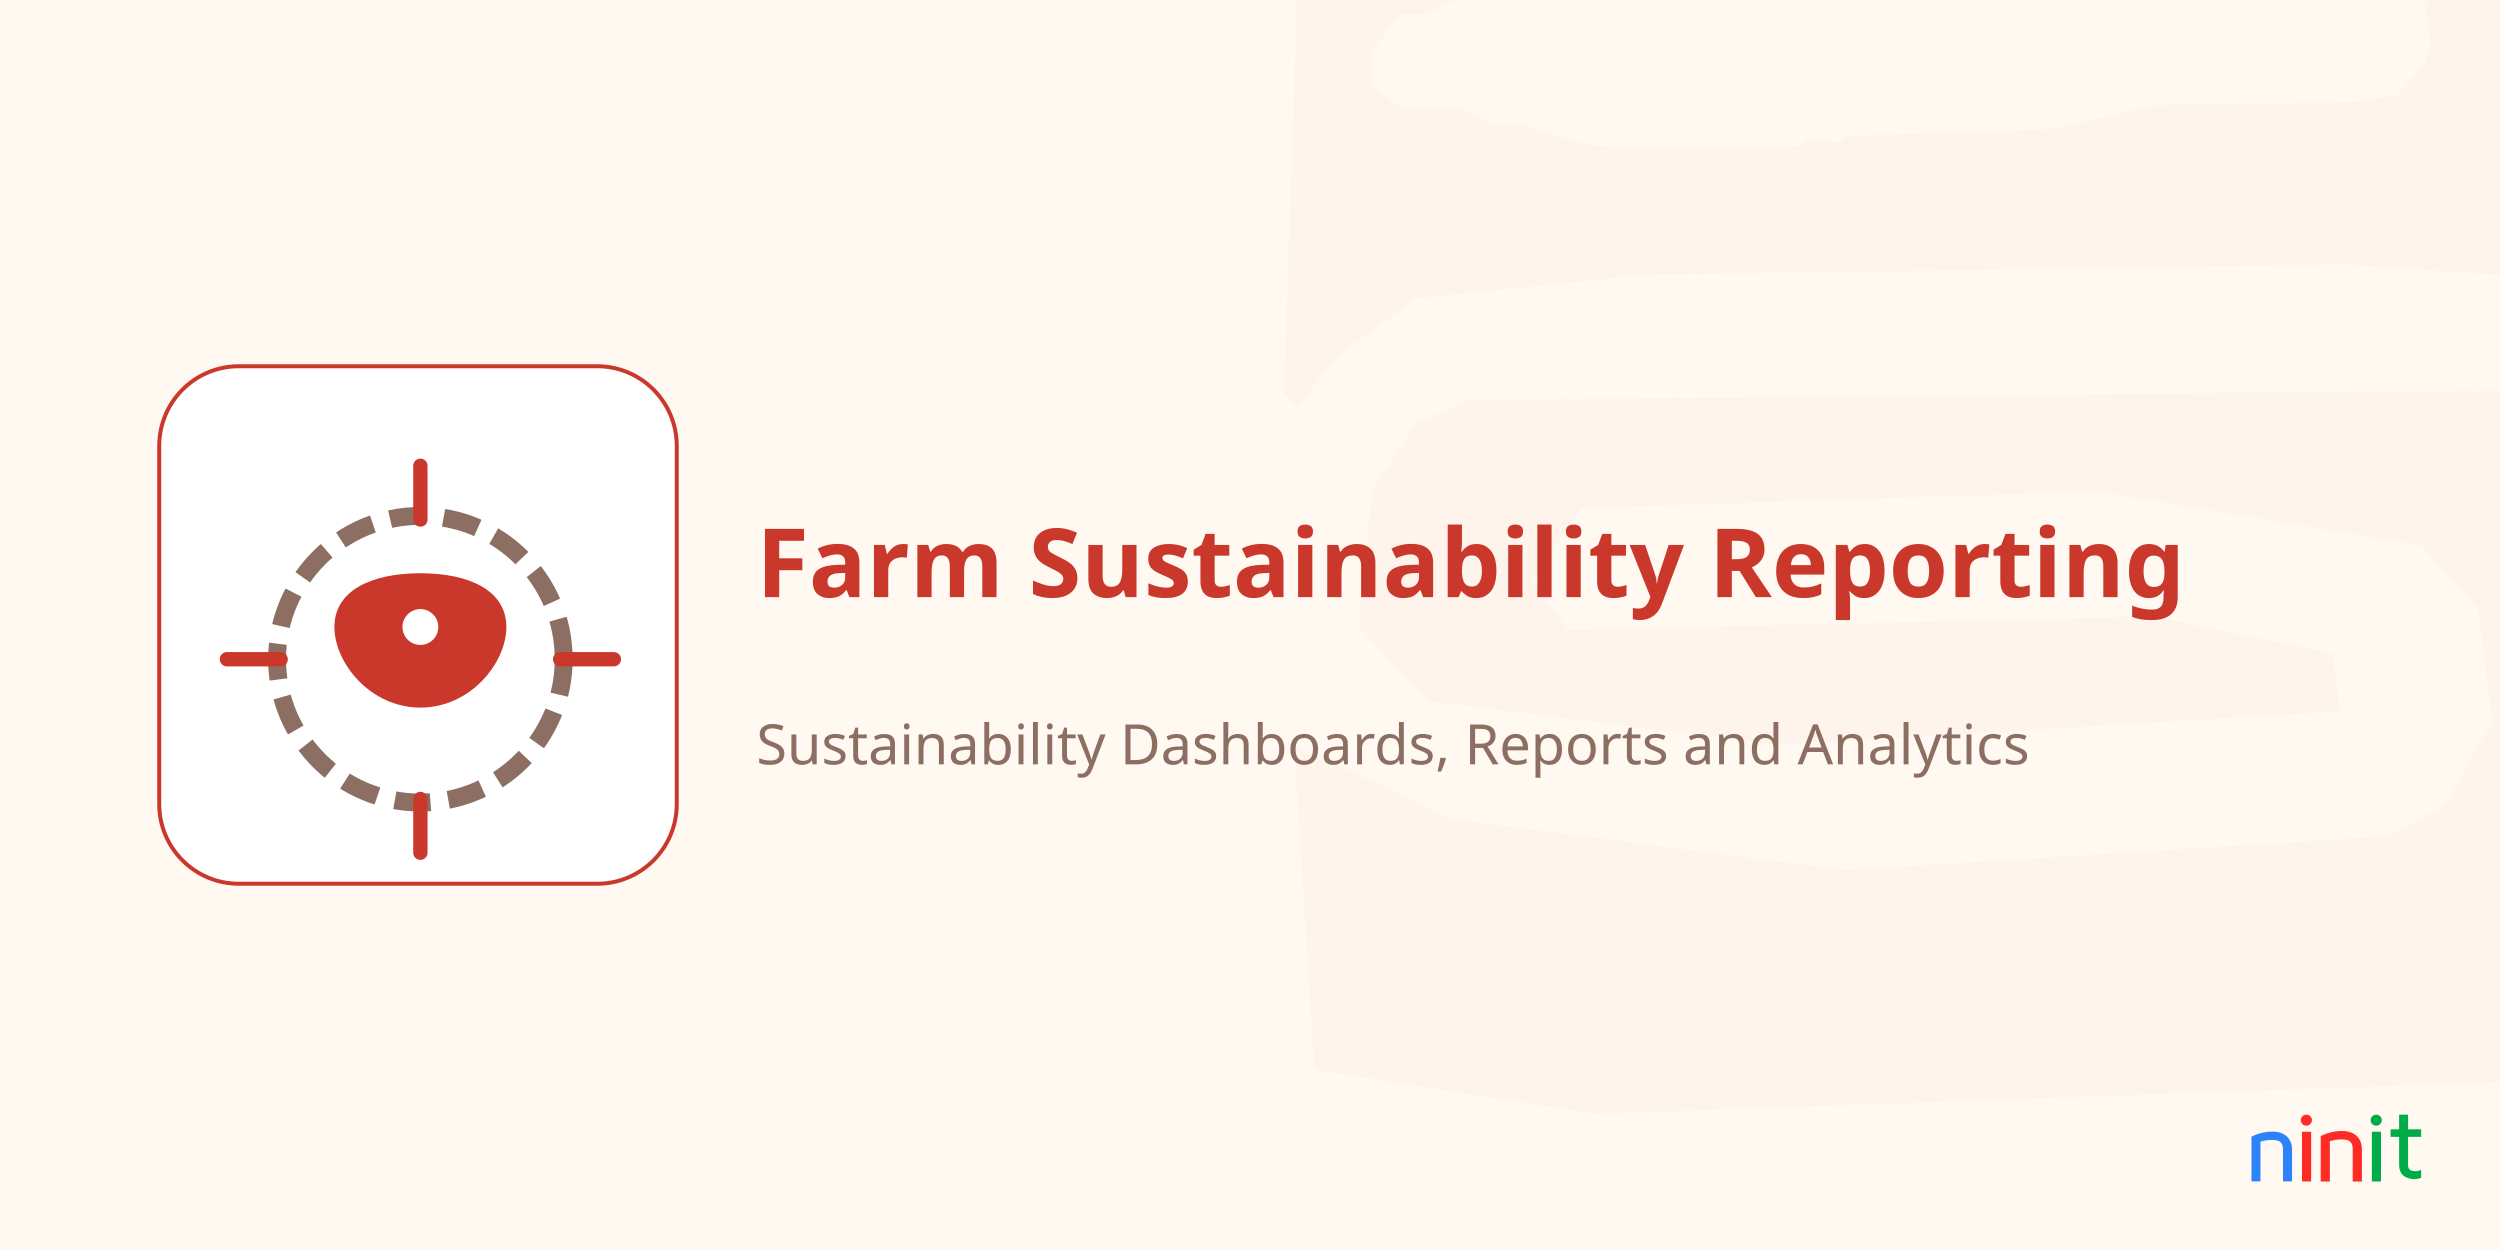
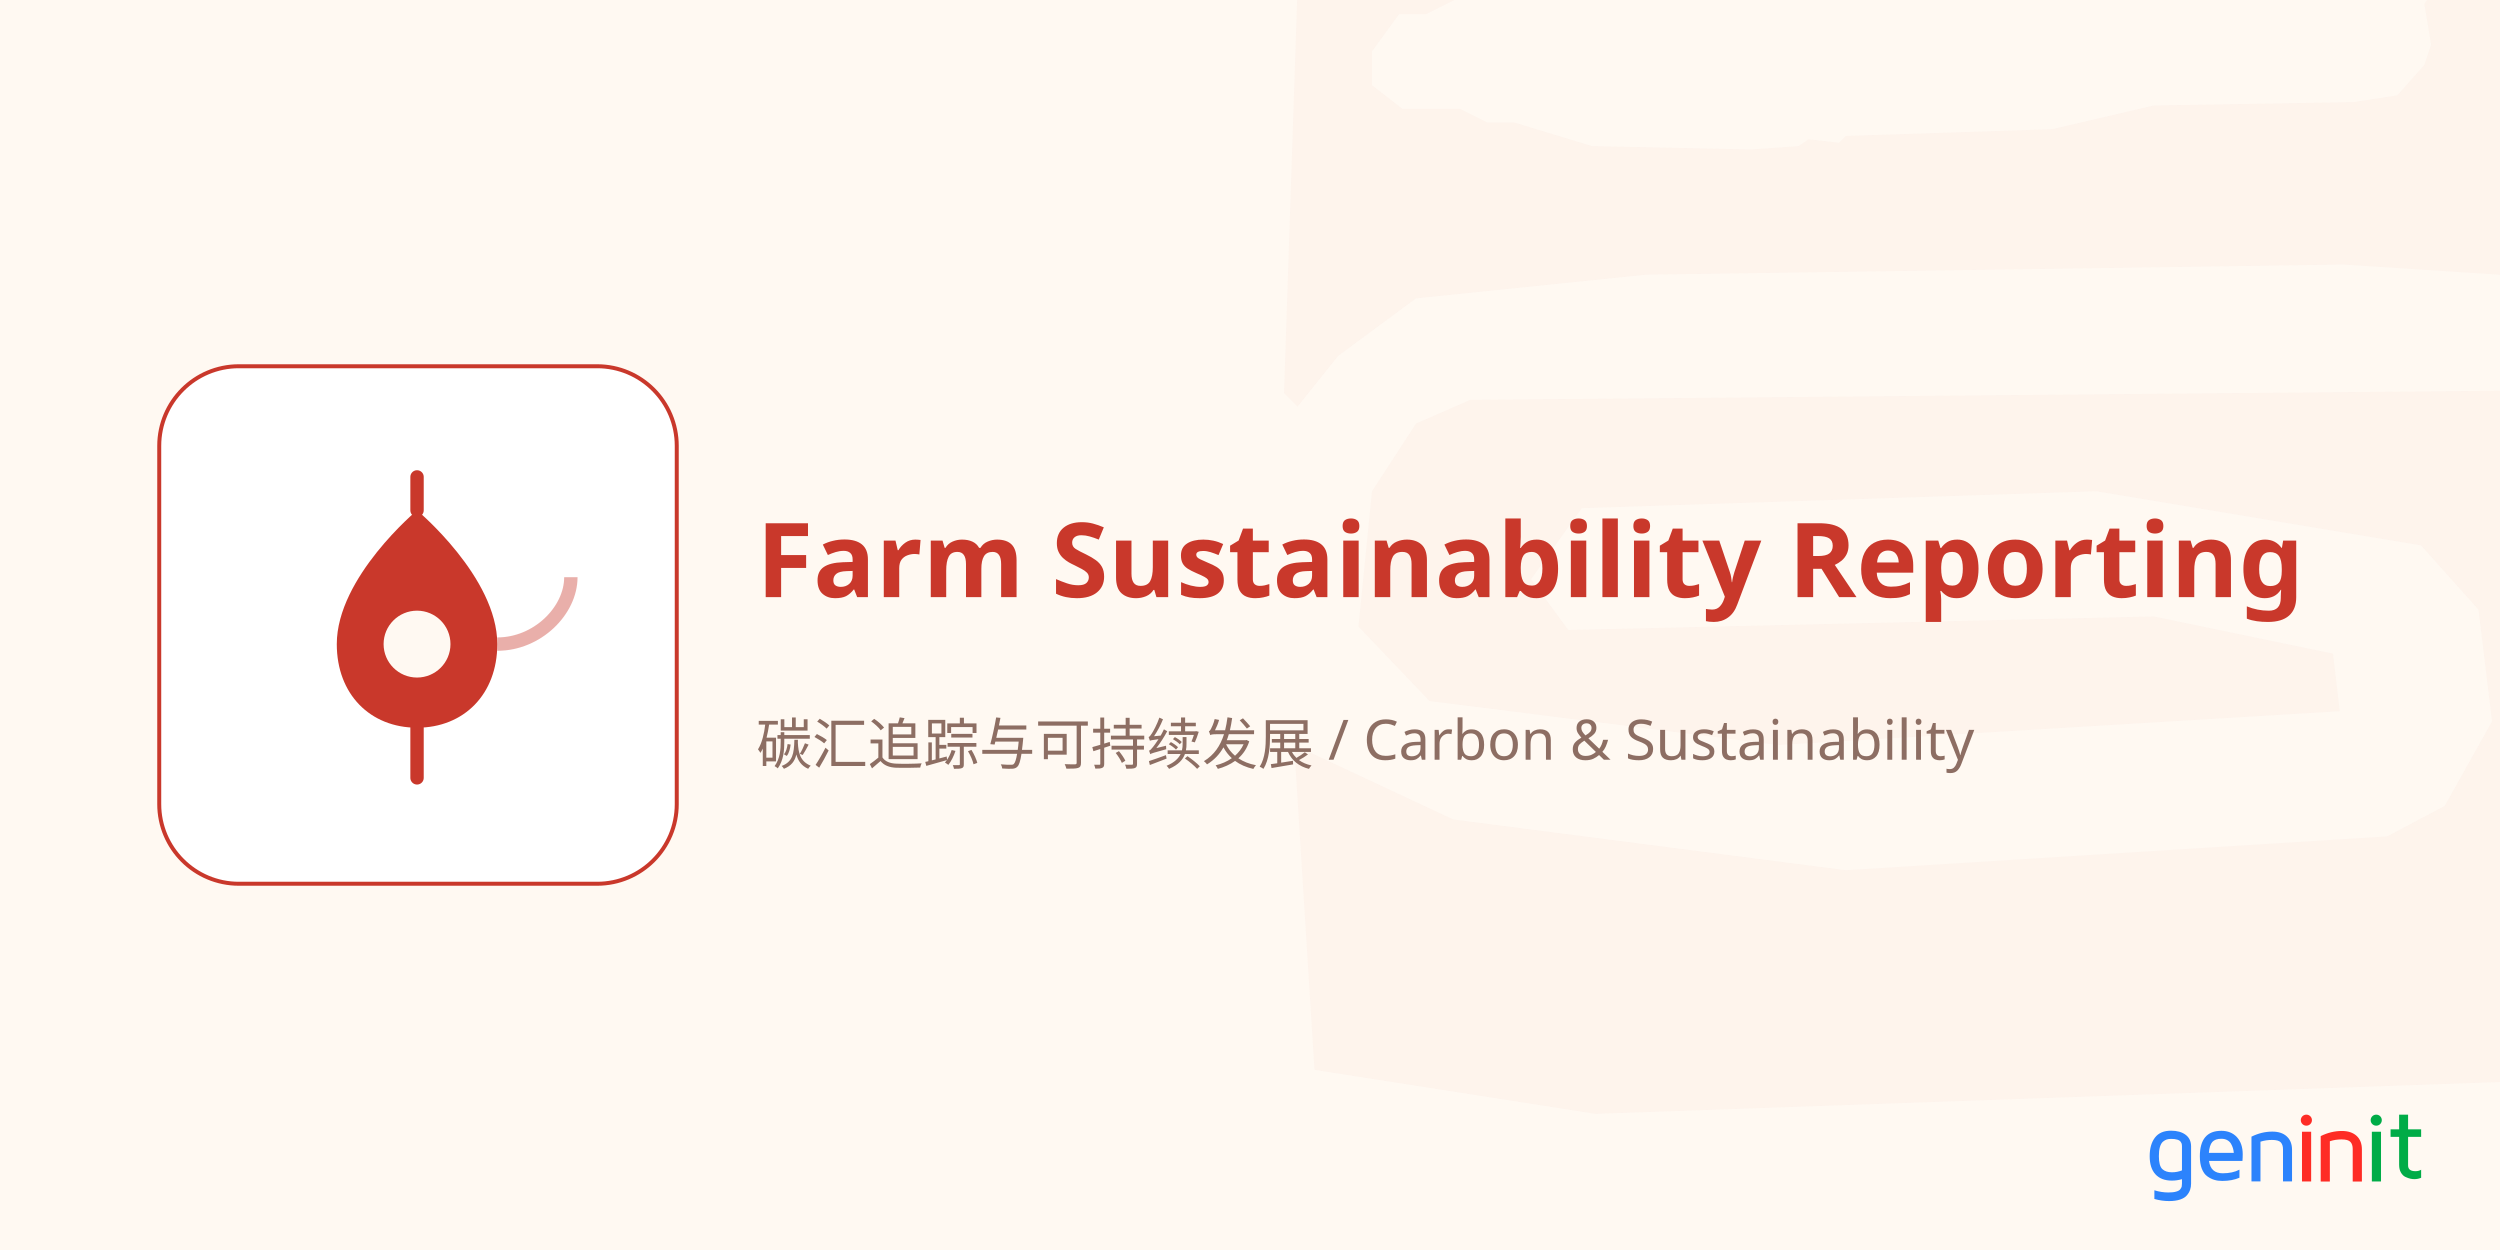
<svg xmlns="http://www.w3.org/2000/svg" width="628" height="314" viewBox="0 0 628 314">
  <rect width="628" height="314" fill="#FFF9F2" />
  <g transform="translate(320, -50) scale(0.85)" opacity="0.03">
    <path fill-rule="evenodd" fill="#C9382B" d="M 395,174 58,177 42,184 29,204 25,244 46,266 149,279 315,269 313,252 260,241 87,245 76,230 91,209 243,204 339,220 356,239 360,272 346,297 329,306 169,316 53,301 6,279 12,375 95,388 379,378 391,368 Z M 386,15 375,7 354,3 299,3 298,0 277,0 264,4 127,3 29,8 19,16 13,27 7,55 3,175 7,179 19,164 42,147 110,140 316,137 362,140 392,147 393,61 Z M 342,57 340,60 342,72 340,78 332,87 319,89 260,90 230,97 169,99 167,101 158,100 155,102 141,103 94,102 71,95 63,95 55,91 38,91 29,84 29,74 37,63 45,63 55,58 63,58 82,52 95,53 134,49 197,50 228,47 261,47 311,51 326,50 Z" />
  </g>
  <rect x="40" y="92" width="130" height="130" rx="20" fill="white" stroke="#C9382B" stroke-width="1" />
-   <g transform="translate(48, 108) scale(0.45)">
-     <circle cx="128" cy="128" r="80" stroke="#8D6E63" stroke-width="10" fill="none" stroke-dasharray="20,10" />
-     <line x1="128" y1="20" x2="128" y2="50" stroke="#C9382B" stroke-width="8" stroke-linecap="round" />
-     <line x1="128" y1="206" x2="128" y2="236" stroke="#C9382B" stroke-width="8" stroke-linecap="round" />
-     <line x1="20" y1="128" x2="50" y2="128" stroke="#C9382B" stroke-width="8" stroke-linecap="round" />
-     <line x1="206" y1="128" x2="236" y2="128" stroke="#C9382B" stroke-width="8" stroke-linecap="round" />
-     <path d="M128,155 C100,155 80,130 80,110 C80,90 100,80 128,80 C156,80 176,90 176,110 C176,130 156,155 128,155 Z" fill="#C9382B" />
-     <circle cx="128" cy="110" r="10" fill="white" />
+   <g transform="translate(51, 103) scale(0.42)">
+     <path d="M128,60 C128,60 80,100 80,140 C80,170 100,190 128,190 C156,190 176,170 176,140 C176,100 128,60 128,60 Z" fill="#C9382B" />
+     <circle cx="128" cy="140" r="20" fill="#FFF9F2" />
+     <path d="M128,190 L128,220 M128,60 L128,40" stroke="#C9382B" stroke-width="8" stroke-linecap="round" />
+     <path d="M176,140 C200,140 220,120 220,100" fill="none" stroke="#C9382B" stroke-width="8" opacity="0.4" />
  </g>
  <g transform="translate(190, 150)">
-     <text x="0" y="0" fill="#C9382B" font-family="'PingFang SC', 'Microsoft YaHei', 'SimHei', 'Source Han Sans CN', sans-serif" font-size="24" font-weight="bold">Farm Sustainability Reporting</text>
-     <text x="0" y="42" fill="#8D6E63" font-family="'PingFang SC', 'Microsoft YaHei', 'SimHei', 'Source Han Sans CN', sans-serif" font-size="14">Sustainability Dashboards, Reports and Analytics</text>
+     <text x="0" y="0" fill="#C9382B" font-family="'PingFang SC', 'Microsoft YaHei', 'SimHei', sans-serif" font-size="26" font-weight="bold">Farm Sustainability Reporting</text>
+     <text x="0" y="42" fill="#8D6E63" font-family="'PingFang SC', 'Microsoft YaHei', 'SimHei', sans-serif" font-size="14">碳汇追踪与可持续发展 / Carbon &amp; Sustainability</text>
  </g>
  <g transform="translate(540, 280) scale(0.1)">
    <path d="M605.1,55.8 L605.1,36.8 L626.6,36.8 L626.6,0 L649.1,0 L649.1,36.8 L681.9,36.8 L681.9,55.8 L649.1,55.8 L649.1,127.5 C649.1,137.2 655.2,142 667.4,142 C667.4,142 667.5,142 667.6,142 C673.2,142 678,140.8 681.9,138.4 L681.9,158.6 C676.3,160.9 670.7,162 665.1,162 C664.9,162 664.7,162 664.5,162 C661.5,162 658.3,161.6 654.9,160.9 C651.6,160.2 647.5,158.8 642.8,156.6 C638.1,154.5 634.2,150.8 631.2,145.5 C628.1,140.3 626.6,133.7 626.6,125.9 L626.6,55.8 L605.1,55.8 Z" fill="#00AC47" />
    <path d="M555.1,13.9 C555.1,6.2 561.3,0 569,0 L569.3,0 C576.9,0 583.1,6.2 583.1,13.9 C583.1,21.5 576.9,27.7 569.3,27.7 L569,27.7 C561.3,27.7 555.1,21.5 555.1,13.9 Z M558.1,167.8 L558.1,43 L581.1,43 L581.1,167.8 L558.1,167.8 Z" fill="#00AC47" />
    <path d="M429.6,168 L429.6,53.9 C446.9,45.3 464.7,41 482.8,41 C498.5,41 510.8,45.1 519.8,53.3 C528.7,61.5 533.1,72.9 533.1,87.5 L533.1,168 L510,168 L510,85.9 C510,78.6 508.2,72.8 504.4,68.6 C500.7,64.4 493.2,62.2 481.8,62.2 C471.7,62.2 461.9,63.7 452.6,66.8 L452.6,168 L429.6,168 Z" fill="#FE2C25" />
    <path d="M379.6,13.9 C379.6,6.2 385.8,0 393.5,0 L393.7,0 C401.4,0 407.6,6.2 407.6,13.9 C407.6,21.5 401.4,27.7 393.7,27.7 L393.5,27.7 C385.8,27.7 379.6,21.5 379.6,13.9 Z M382.6,167.8 L382.6,43 L405.6,43 L405.6,167.8 L382.6,167.8 Z" fill="#FE2C25" />
    <path d="M255.7,167.6 L255.7,55.3 C272.8,46.8 290.2,42.6 308.1,42.6 C323.6,42.6 335.7,46.6 344.4,54.7 C353.2,62.8 357.6,74 357.6,88.4 L357.6,167.6 L334.9,167.6 L334.9,86.8 C334.9,79.6 333.1,73.9 329.4,69.7 C325.7,65.6 318.3,63.5 307.1,63.5 C297.1,63.5 287.5,65 278.3,67.9 L278.3,167.6 L255.7,167.6 Z" fill="#2C83FC" />
+     <path d="M126,104.9 C126,62 144,40.6 179.8,40.6 C179.9,40.6 180,40.6 180,40.6 C196.3,40.6 209.3,45.9 219.1,56.5 C228.8,67.2 233.7,81.5 233.7,99.3 C233.7,105.2 233.5,110.9 233,116.3 L149,116.3 C151.7,136.9 163.2,147.3 183.4,147.3 C199.8,147.3 213.9,144.3 225.5,138.2 L225.5,158.5 C212.9,163.8 198.7,166.5 182.9,166.5 C182.7,166.5 182.4,166.5 182.2,166.5 C175,166.5 168.4,165.6 162.4,163.8 C156.4,162 150.4,159 144.7,154.9 C138.9,150.8 134.4,144.4 131,135.9 C127.7,127.3 126,117 126,104.9 Z M148.7,96 L211.3,96 C211,91.9 210.3,88.1 209.2,84.4 C208.1,80.7 206.5,76.9 204.3,73.1 C202.1,69.3 199,66.3 194.8,64 C190.7,61.7 185.8,60.6 180,60.6 C169.8,60.6 162.3,63.2 157.4,68.5 C152.6,73.8 149.7,83 148.7,96 Z" fill="#2C83FC" />
+     <path d="M0,104.3 C0,84.9 4.4,69.3 13.2,57.7 C22,46.1 35.5,40.3 53.7,40.3 C68.9,40.3 81.1,43.7 90.3,50.6 C99.5,57.5 104,67.3 104,79.9 L104,173.2 C104,178.7 103.2,183.9 101.6,188.6 C100,193.4 97.4,198 93.6,202.5 C89.8,207.1 84.2,210.6 76.6,213.2 C69,215.8 59.8,217.1 48.9,217.1 C36.4,217.1 24,215.3 11.8,211.8 L11.8,190 C23.6,193.7 35.4,195.5 47,195.5 C55,195.5 61.5,194.8 66.6,193.3 C71.6,191.9 75.1,189.9 77,187.2 C78.9,184.6 80.1,182.3 80.5,180.5 C80.9,178.6 81.1,176.2 81.1,173.2 L81.1,162.1 C72.6,164.5 64.2,165.7 55.8,165.7 C37.9,165.7 24.1,160.4 14.5,149.9 C4.8,139.3 0,124.1 0,104.3 Z M23.1,104.3 C23.1,120.6 26,131.4 31.8,136.8 C37.6,142.2 45.6,144.8 55.8,144.8 C64.8,144.8 73.2,143.2 81.1,140 L81.1,78.5 C81.1,76.6 80.9,75 80.6,73.7 C80.3,72.4 79.4,70.5 77.8,68.2 C76.3,65.8 73.5,64 69.4,62.8 C65.3,61.5 60.1,60.9 53.7,60.9 C49.6,60.9 45.9,61.4 42.8,62.4 C39.7,63.4 36.5,65.3 33.2,68 C30,70.8 27.5,75.2 25.7,81.3 C23.9,87.4 23.1,95.1 23.1,104.3 Z" fill="#2C83FC" />
  </g>
</svg>
